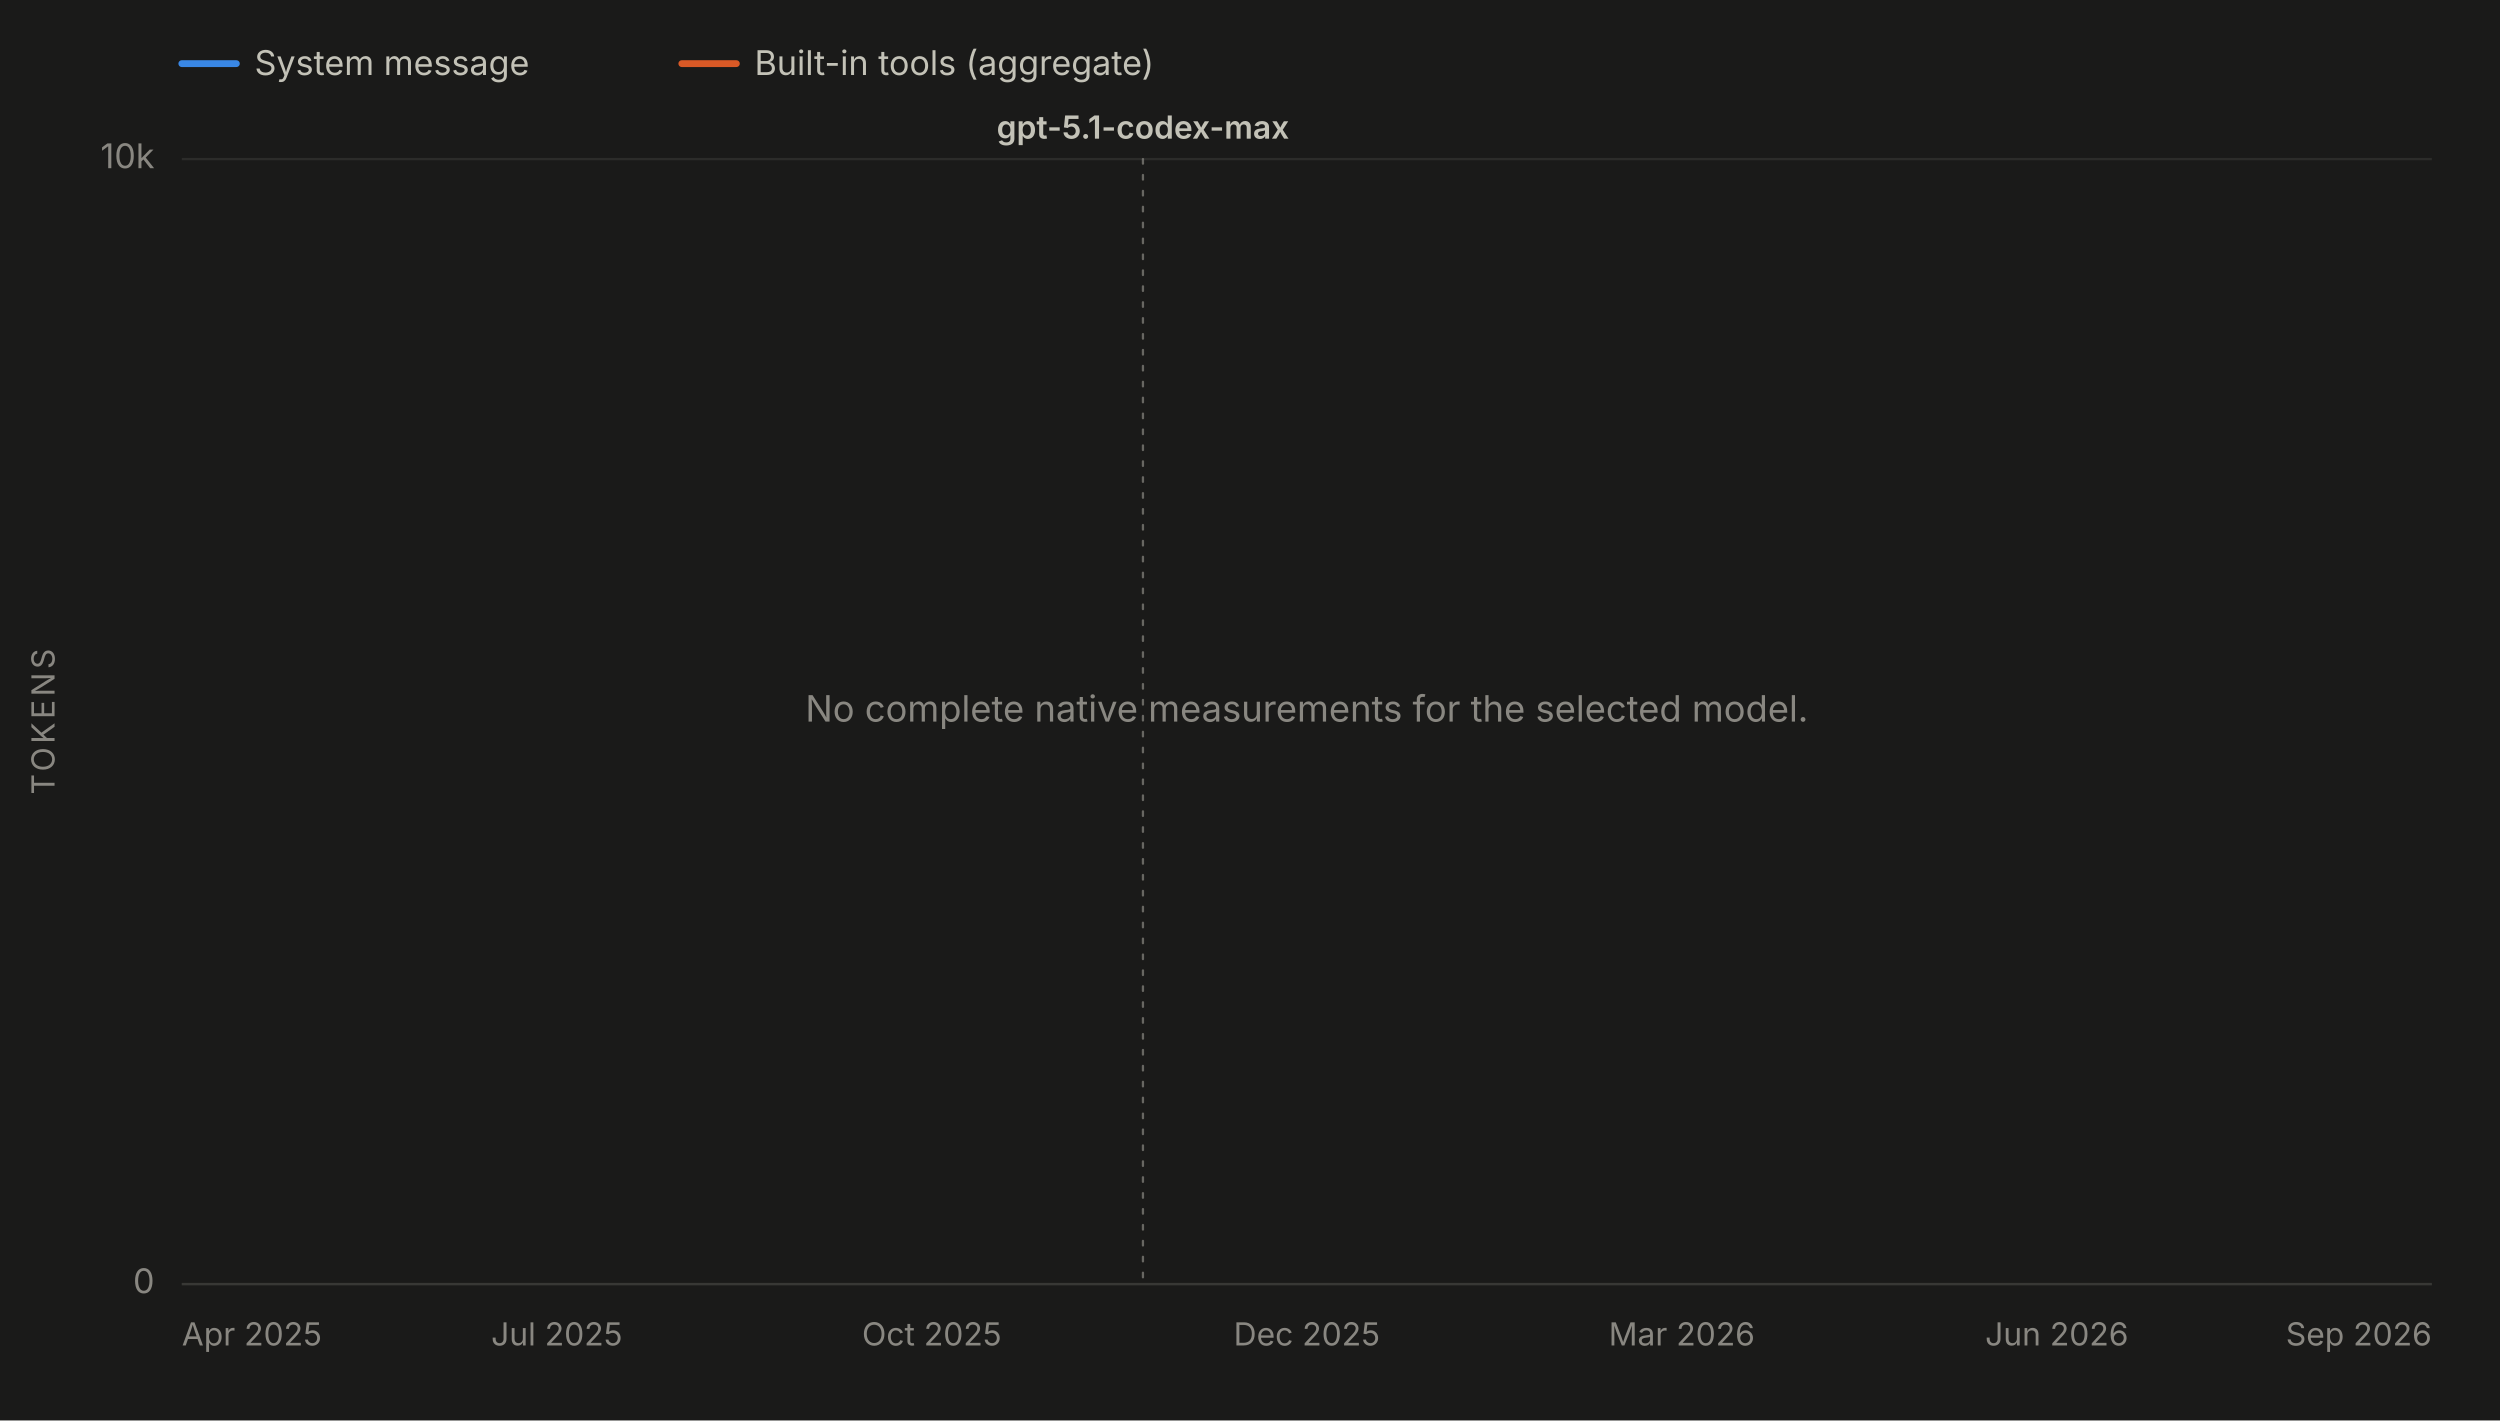
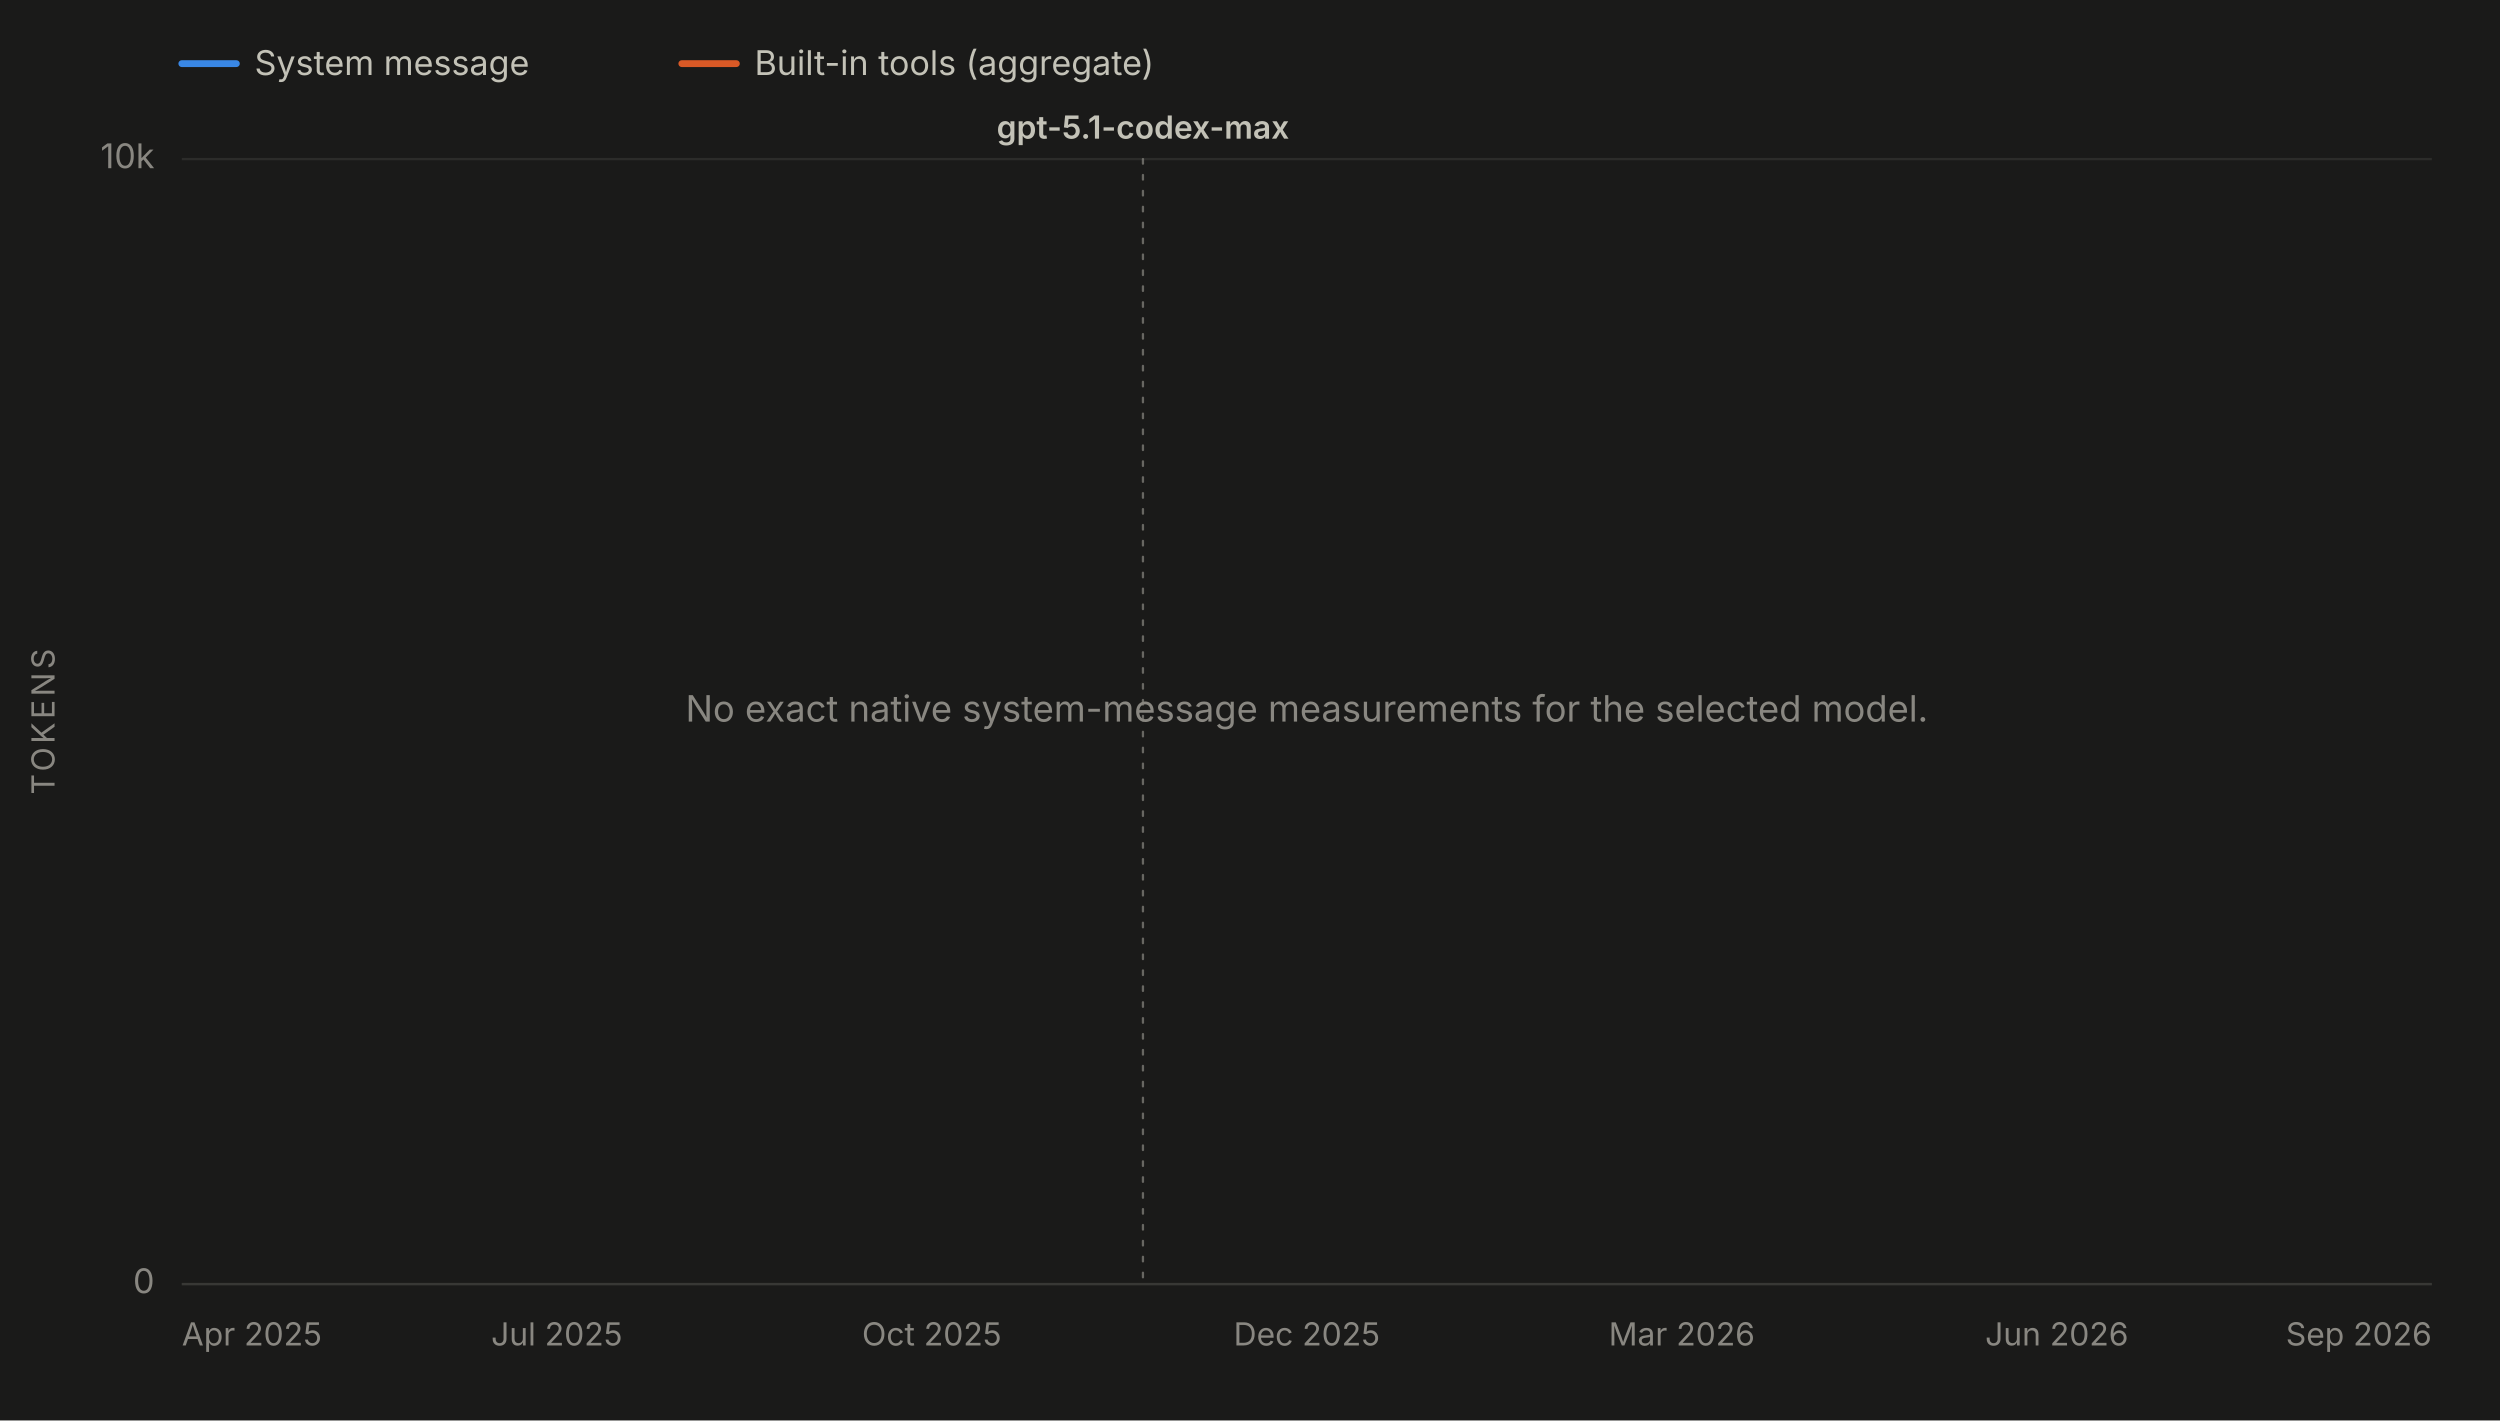
<svg xmlns="http://www.w3.org/2000/svg" viewBox="0 0 1100 625" width="1100" height="625" role="img" aria-labelledby="chartTitle chartDesc" font-family="system-ui, -apple-system, 'Segoe UI', sans-serif">
  <rect x="0" y="0" width="1100" height="625" fill="#1a1a19" />
  <line x1="80" y1="28" x2="104" y2="28" stroke="#3987e5" stroke-width="3" stroke-linecap="round" />
  <text x="112" y="33" font-size="15" fill="#c3c2b7">System message</text>
  <line x1="300" y1="28" x2="324" y2="28" stroke="#d95926" stroke-width="3" stroke-linecap="round" />
  <text x="332" y="33" font-size="15" fill="#c3c2b7">Built-in tools (aggregate)</text>
  <line x1="80" y1="565.0" x2="1070" y2="565.0" stroke="#2c2c2a" stroke-width="1" />
  <text x="68" y="569.0" font-size="15" fill="#898781" text-anchor="end">0</text>
  <line x1="80" y1="70.0" x2="1070" y2="70.0" stroke="#2c2c2a" stroke-width="1" />
  <text x="68" y="74.0" font-size="15" fill="#898781" text-anchor="end">10k</text>
  <text x="24" y="317.5" font-size="14" fill="#898781" text-anchor="middle" letter-spacing="1.5" transform="rotate(-90 24 317.5)">TOKENS</text>
  <line x1="80" y1="565" x2="1070" y2="565" stroke="#383835" stroke-width="1" />
  <text x="80.0" y="592" font-size="14" fill="#898781" text-anchor="start">Apr 2025</text>
  <text x="245.0" y="592" font-size="14" fill="#898781" text-anchor="middle">Jul 2025</text>
  <text x="410.0" y="592" font-size="14" fill="#898781" text-anchor="middle">Oct 2025</text>
  <text x="575.0" y="592" font-size="14" fill="#898781" text-anchor="middle">Dec 2025</text>
  <text x="740.0" y="592" font-size="14" fill="#898781" text-anchor="middle">Mar 2026</text>
  <text x="905.0" y="592" font-size="14" fill="#898781" text-anchor="middle">Jun 2026</text>
  <text x="1070.0" y="592" font-size="14" fill="#898781" text-anchor="end">Sep 2026</text>
  <g data-release-date="2025-11-19">
    <line x1="502.9" y1="70" x2="502.9" y2="565" stroke="#898781" stroke-width="1" stroke-dasharray="2,5" stroke-linecap="round" opacity="0.7" />
    <text x="502.9" y="61.0" font-size="14" font-weight="600" fill="#c3c2b7" text-anchor="middle">gpt-5.1-codex-max</text>
  </g>
-   <text x="575.0" y="317.5" font-size="16" fill="#898781" text-anchor="middle">No complete native measurements for the selected model.</text>
+   <text x="575.0" y="317.5" font-size="16" fill="#898781" text-anchor="middle">No exact native system-message measurements for the selected model.</text>
</svg>
